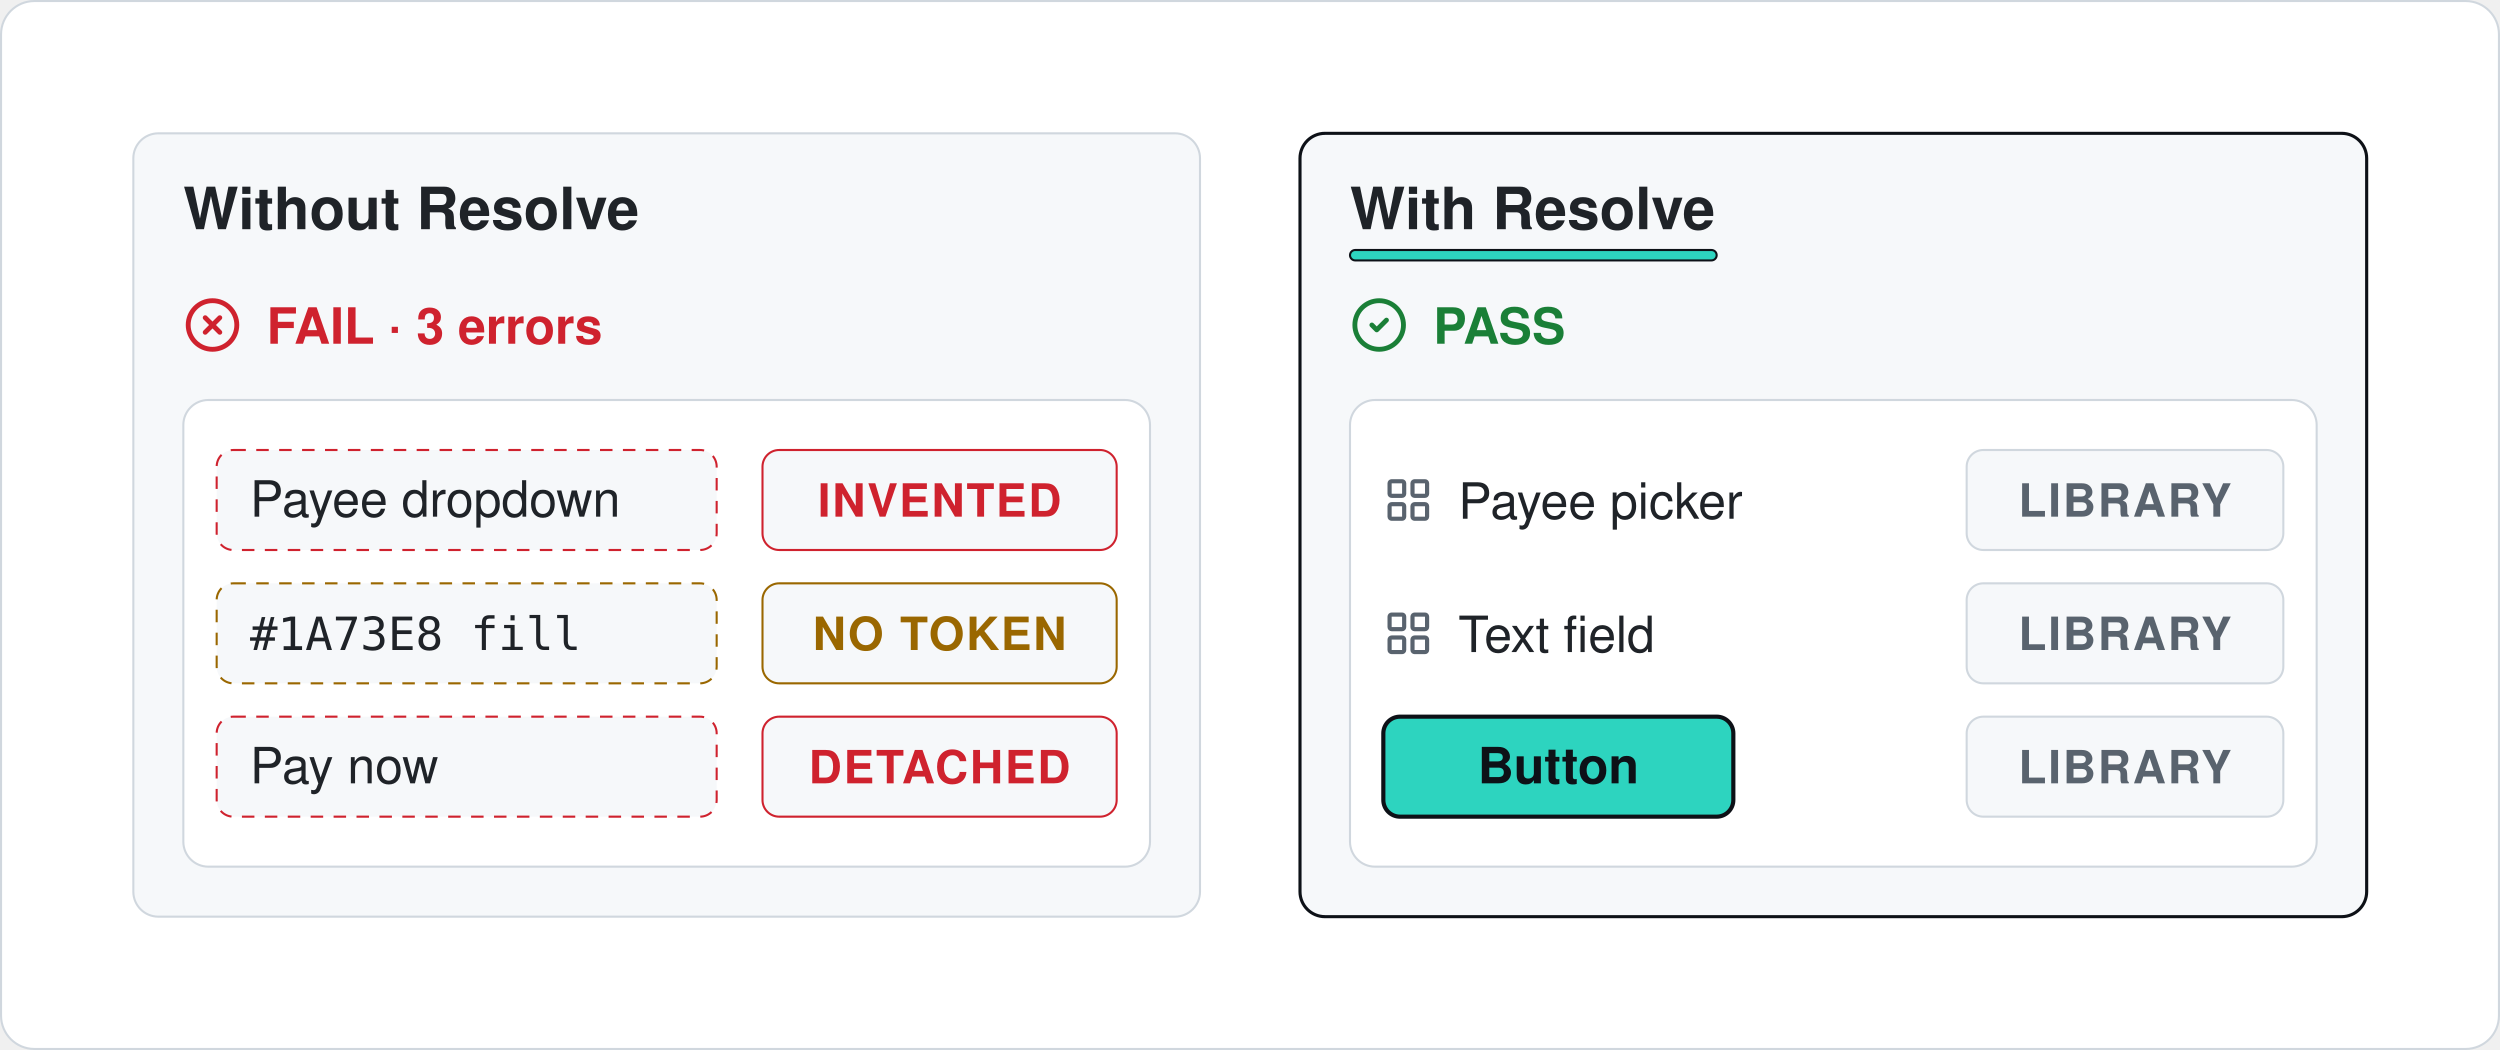
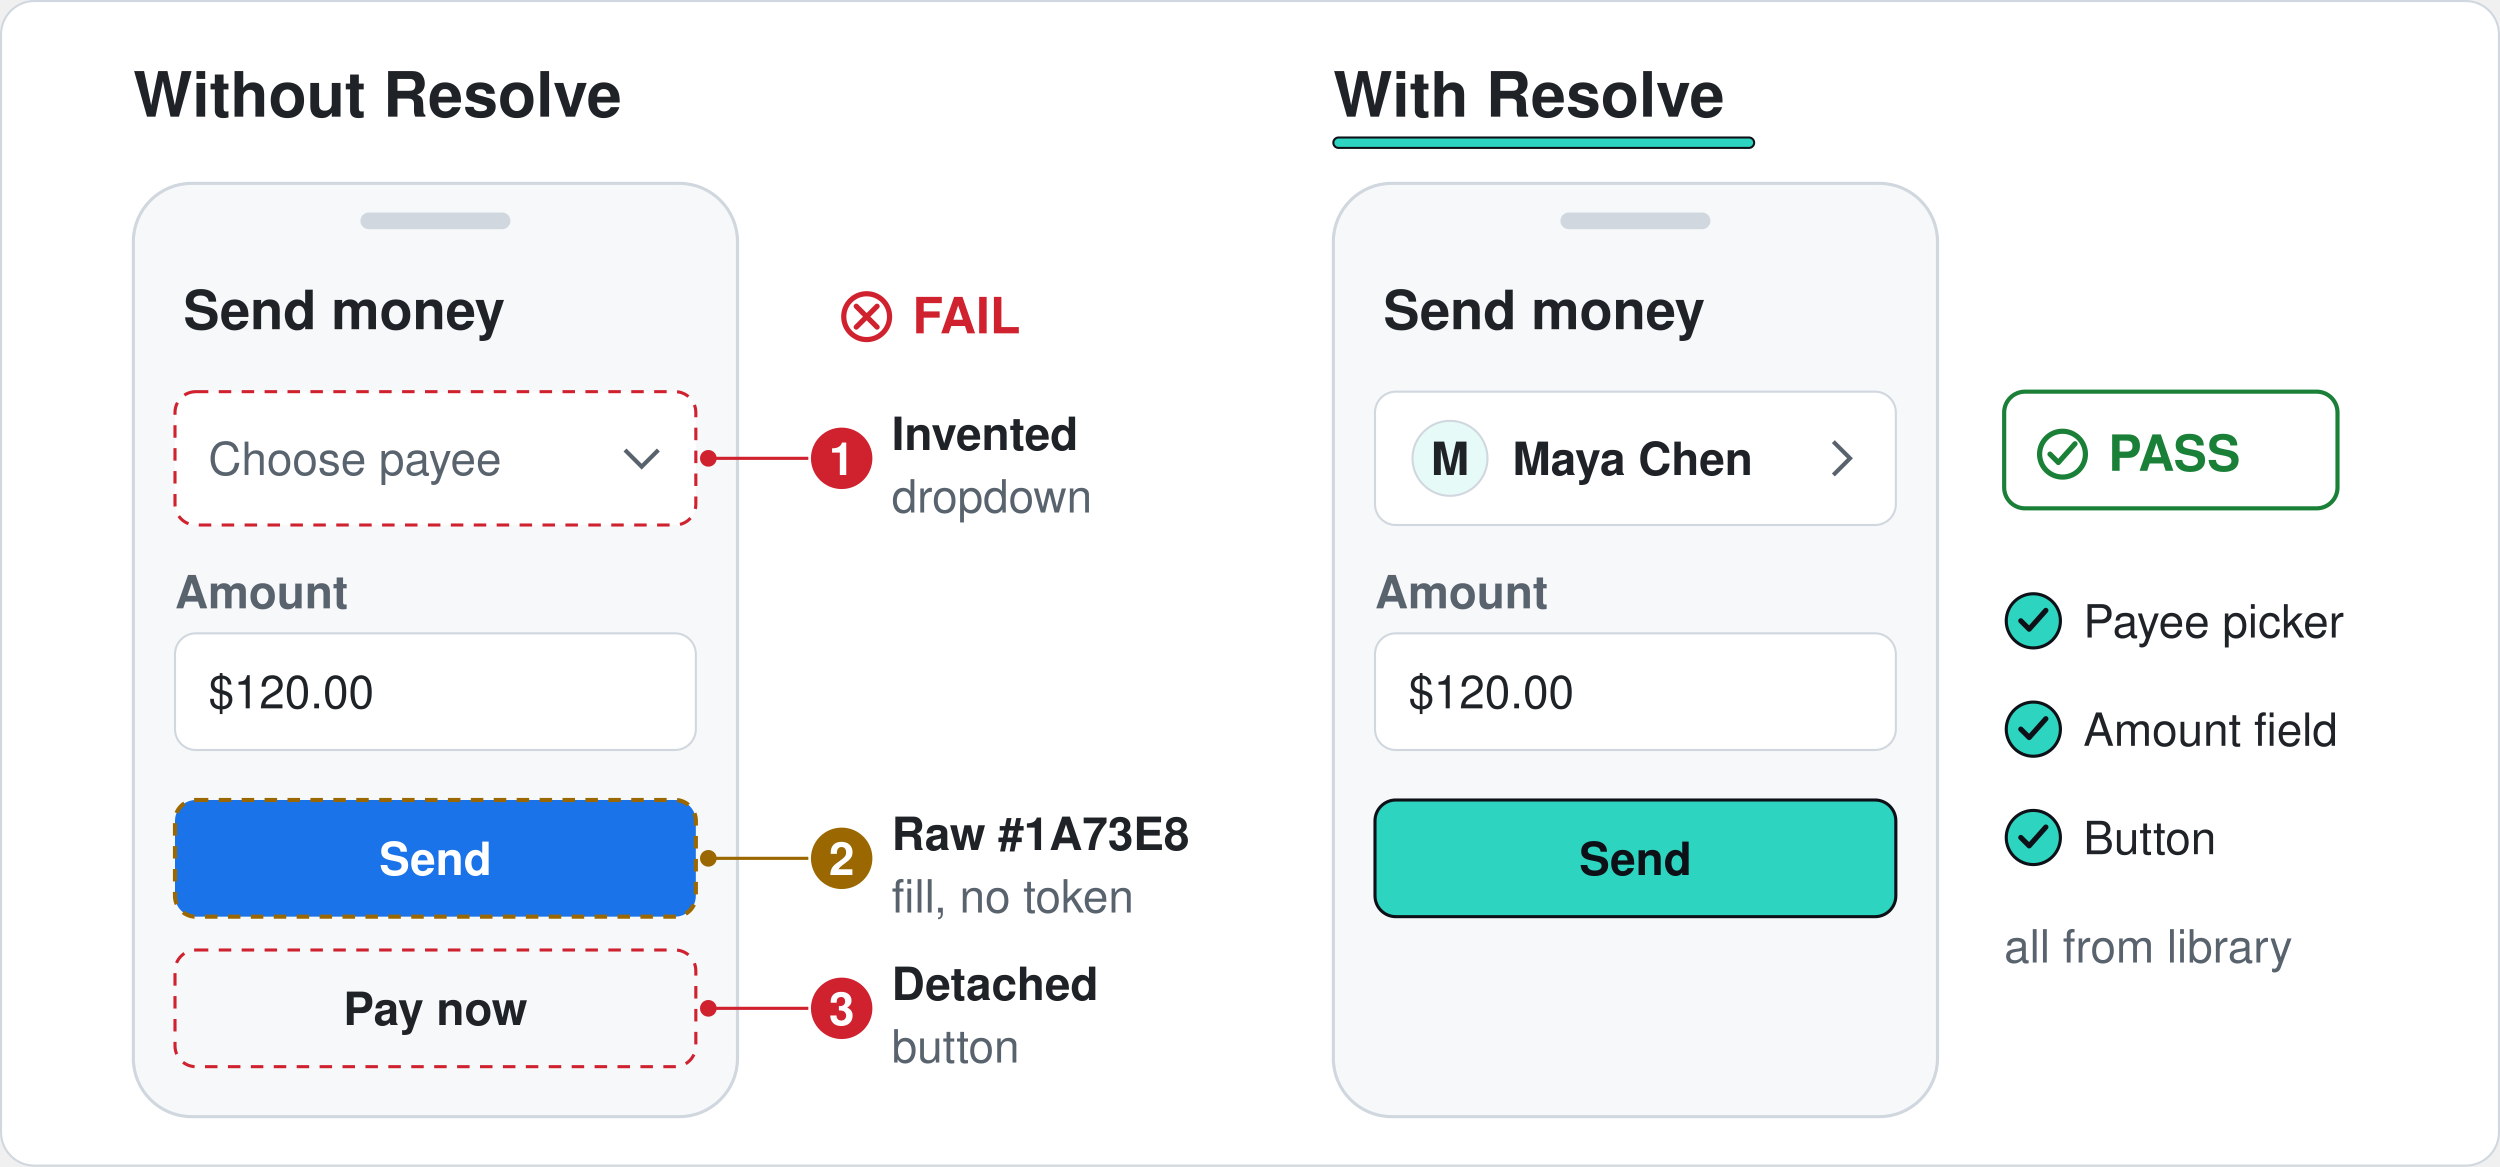
- <svg xmlns="http://www.w3.org/2000/svg" width="1200" height="504" viewBox="0 0 1200 504" role="img" aria-labelledby="t d">
-   <rect x="0.5" y="0.5" width="1199" height="503" rx="16" fill="#FFFFFF" stroke="#D0D7DE" stroke-width="1" />
-   <rect x="64" y="64" width="512" height="376" rx="12" fill="#F6F8FA" stroke="#D0D7DE" stroke-width="1" />
-   <text x="88" y="110" font-family="-apple-system,'Segoe UI',Helvetica,Arial,sans-serif" font-size="28" font-weight="600" fill="#1F2328" text-anchor="start">Without Resolve</text>
-   <g transform="translate(88 142) scale(1.166667)" fill="none" stroke="#CF222E" stroke-width="2" stroke-linecap="round" stroke-linejoin="round">
-     <circle cx="12" cy="12" r="10" />
-     <path d="m15 9-6 6" />
-     <path d="m9 9 6 6" />
+ <svg xmlns="http://www.w3.org/2000/svg" width="1200" height="560" viewBox="0 0 1200 560" role="img" aria-labelledby="t d">
+   <rect x="0.5" y="0.5" width="1199" height="559" rx="16" fill="#FFFFFF" stroke="#D0D7DE" stroke-width="1" />
+   <text x="64" y="56" font-family="-apple-system,'Segoe UI',Helvetica,Arial,sans-serif" font-size="30" font-weight="600" fill="#1F2328" text-anchor="start">Without Resolve</text>
+   <g>
+     <rect x="64" y="88" width="290" height="448" rx="28" fill="#F6F8FA" stroke="#D0D7DE" stroke-width="1.5" />
+     <rect x="173.0" y="102" width="72" height="8" rx="4" fill="#D0D7DE" />
+     <text x="88" y="158" font-family="-apple-system,'Segoe UI',Helvetica,Arial,sans-serif" font-size="26" font-weight="700" fill="#1F2328" text-anchor="start">Send money</text>
  </g>
-   <text x="128" y="165" font-family="-apple-system,'Segoe UI',Helvetica,Arial,sans-serif" font-size="24" font-weight="600" fill="#CF222E" text-anchor="start">FAIL · 3 errors</text>
-   <rect x="88" y="192" width="464" height="224" rx="12" fill="#FFFFFF" stroke="#D0D7DE" stroke-width="1" />
-   <rect x="104" y="216" width="240" height="48" rx="8" fill="#F6F8FA" stroke="#CF222E" stroke-width="1" stroke-dasharray="6 5" />
-   <text x="120" y="248" font-family="-apple-system,'Segoe UI',Helvetica,Arial,sans-serif" font-size="24" font-weight="400" fill="#1F2328" text-anchor="start">Payee dropdown</text>
-   <rect x="366" y="216" width="170" height="48" rx="8" fill="#F6F8FA" stroke="#CF222E" stroke-width="1" />
-   <text x="451.0" y="248" font-family="-apple-system,'Segoe UI',Helvetica,Arial,sans-serif" font-size="22" font-weight="600" fill="#CF222E" text-anchor="middle" letter-spacing="0.04em">INVENTED</text>
-   <rect x="104" y="280" width="240" height="48" rx="8" fill="#F6F8FA" stroke="#9A6700" stroke-width="1" stroke-dasharray="6 5" />
-   <text x="120" y="312" font-family="ui-monospace,SFMono-Regular,Menlo,monospace" font-size="22" font-weight="400" fill="#1F2328" text-anchor="start">#1A73E8 fill</text>
-   <rect x="366" y="280" width="170" height="48" rx="8" fill="#F6F8FA" stroke="#9A6700" stroke-width="1" />
-   <text x="451.0" y="312" font-family="-apple-system,'Segoe UI',Helvetica,Arial,sans-serif" font-size="22" font-weight="600" fill="#9A6700" text-anchor="middle" letter-spacing="0.04em">NO TOKEN</text>
-   <rect x="104" y="344" width="240" height="48" rx="8" fill="#F6F8FA" stroke="#CF222E" stroke-width="1" stroke-dasharray="6 5" />
-   <text x="120" y="376" font-family="-apple-system,'Segoe UI',Helvetica,Arial,sans-serif" font-size="24" font-weight="400" fill="#1F2328" text-anchor="start">Pay now</text>
-   <rect x="366" y="344" width="170" height="48" rx="8" fill="#F6F8FA" stroke="#CF222E" stroke-width="1" />
-   <text x="451.0" y="376" font-family="-apple-system,'Segoe UI',Helvetica,Arial,sans-serif" font-size="22" font-weight="600" fill="#CF222E" text-anchor="middle" letter-spacing="0.04em">DETACHED</text>
-   <rect x="624" y="64" width="512" height="376" rx="12" fill="#F6F8FA" stroke="#0D1117" stroke-width="1.5" />
-   <text x="648" y="110" font-family="-apple-system,'Segoe UI',Helvetica,Arial,sans-serif" font-size="28" font-weight="600" fill="#1F2328" text-anchor="start">With Resolve</text>
-   <rect x="648" y="120" width="176" height="5" rx="2.5" fill="#2DD4BF" stroke="#0D1117" stroke-width="1" />
-   <g transform="translate(648 142) scale(1.166667)" fill="none" stroke="#1A7F37" stroke-width="2" stroke-linecap="round" stroke-linejoin="round">
-     <circle cx="12" cy="12" r="10" />
-     <path d="m9 12 2 2 4-4" />
+   <g>
+     <rect x="84" y="188" width="250" height="64" rx="10" fill="#FFFFFF" stroke="#CF222E" stroke-width="1.5" stroke-dasharray="6 5" />
+     <text x="100" y="228" font-family="-apple-system,'Segoe UI',Helvetica,Arial,sans-serif" font-size="22" font-weight="400" fill="#59636E" text-anchor="start">Choose payee</text>
+     <path d="M300 216 l8 8 l8 -8" stroke="#59636E" stroke-width="2" fill="none" />
  </g>
-   <text x="688" y="165" font-family="-apple-system,'Segoe UI',Helvetica,Arial,sans-serif" font-size="24" font-weight="700" fill="#1A7F37" text-anchor="start">PASS</text>
-   <rect x="648" y="192" width="464" height="224" rx="12" fill="#FFFFFF" stroke="#D0D7DE" stroke-width="1" />
-   <g transform="translate(664 228) scale(1.0)" fill="none" stroke="#59636E" stroke-width="2" stroke-linecap="round" stroke-linejoin="round">
-     <rect width="7" height="7" x="3" y="3" rx="1" />
-     <rect width="7" height="7" x="14" y="3" rx="1" />
-     <rect width="7" height="7" x="14" y="14" rx="1" />
-     <rect width="7" height="7" x="3" y="14" rx="1" />
+   <g>
+     <text x="84" y="292" font-family="-apple-system,'Segoe UI',Helvetica,Arial,sans-serif" font-size="22" font-weight="600" fill="#59636E" text-anchor="start">Amount</text>
+     <rect x="84" y="304" width="250" height="56" rx="10" fill="#FFFFFF" stroke="#D0D7DE" stroke-width="1" />
+     <text x="100" y="340" font-family="-apple-system,'Segoe UI',Helvetica,Arial,sans-serif" font-size="22" font-weight="400" fill="#1F2328" text-anchor="start">$120.00</text>
  </g>
-   <text x="700" y="249" font-family="-apple-system,'Segoe UI',Helvetica,Arial,sans-serif" font-size="24" font-weight="400" fill="#1F2328" text-anchor="start">Payee picker</text>
-   <rect x="944" y="216" width="152" height="48" rx="8" fill="#F6F8FA" stroke="#D0D7DE" stroke-width="1" />
-   <text x="1020.0" y="248" font-family="-apple-system,'Segoe UI',Helvetica,Arial,sans-serif" font-size="22" font-weight="600" fill="#59636E" text-anchor="middle" letter-spacing="0.04em">LIBRARY</text>
-   <g transform="translate(664 292) scale(1.0)" fill="none" stroke="#59636E" stroke-width="2" stroke-linecap="round" stroke-linejoin="round">
-     <rect width="7" height="7" x="3" y="3" rx="1" />
-     <rect width="7" height="7" x="14" y="3" rx="1" />
-     <rect width="7" height="7" x="14" y="14" rx="1" />
-     <rect width="7" height="7" x="3" y="14" rx="1" />
+   <g>
+     <rect x="84" y="384" width="250" height="56" rx="10" fill="#1A73E8" stroke="#9A6700" stroke-width="2" stroke-dasharray="6 5" />
+     <text x="209.0" y="420" font-family="-apple-system,'Segoe UI',Helvetica,Arial,sans-serif" font-size="22" font-weight="700" fill="#FFFFFF" text-anchor="middle">Send</text>
  </g>
-   <text x="700" y="313" font-family="-apple-system,'Segoe UI',Helvetica,Arial,sans-serif" font-size="24" font-weight="400" fill="#1F2328" text-anchor="start">Text field</text>
-   <rect x="944" y="280" width="152" height="48" rx="8" fill="#F6F8FA" stroke="#D0D7DE" stroke-width="1" />
-   <text x="1020.0" y="312" font-family="-apple-system,'Segoe UI',Helvetica,Arial,sans-serif" font-size="22" font-weight="600" fill="#59636E" text-anchor="middle" letter-spacing="0.04em">LIBRARY</text>
-   <rect x="664" y="344" width="168" height="48" rx="8" fill="#2DD4BF" stroke="#0D1117" stroke-width="2" />
-   <text x="748" y="376" font-family="-apple-system,'Segoe UI',Helvetica,Arial,sans-serif" font-size="24" font-weight="600" fill="#0D1117" text-anchor="middle">Button</text>
-   <rect x="944" y="344" width="152" height="48" rx="8" fill="#F6F8FA" stroke="#D0D7DE" stroke-width="1" />
-   <text x="1020.0" y="376" font-family="-apple-system,'Segoe UI',Helvetica,Arial,sans-serif" font-size="22" font-weight="600" fill="#59636E" text-anchor="middle" letter-spacing="0.04em">LIBRARY</text>
+   <g>
+     <rect x="84" y="456" width="250" height="56" rx="10" fill="#F6F8FA" stroke="#CF222E" stroke-width="1.5" stroke-dasharray="6 5" />
+     <text x="209.0" y="492" font-family="-apple-system,'Segoe UI',Helvetica,Arial,sans-serif" font-size="22" font-weight="700" fill="#1F2328" text-anchor="middle">Pay now</text>
+   </g>
+   <path d="M388 220 L340 220" stroke="#CF222E" stroke-width="1.5" fill="none" />
+   <circle cx="340" cy="220" r="4" fill="#CF222E" />
+   <g>
+     <circle cx="404" cy="220" r="14" fill="#CF222E" stroke="#CF222E" stroke-width="1.5" />
+     <text x="404" y="228" font-family="-apple-system,'Segoe UI',Helvetica,Arial,sans-serif" font-size="22" font-weight="700" fill="#FFFFFF" text-anchor="middle">1</text>
+   </g>
+   <text x="428" y="216" font-family="-apple-system,'Segoe UI',Helvetica,Arial,sans-serif" font-size="22" font-weight="600" fill="#1F2328" text-anchor="start">Invented</text>
+   <text x="428" y="246" font-family="-apple-system,'Segoe UI',Helvetica,Arial,sans-serif" font-size="22" font-weight="400" fill="#59636E" text-anchor="start">dropdown</text>
+   <path d="M388 412 L340 412" stroke="#9A6700" stroke-width="1.5" fill="none" />
+   <circle cx="340" cy="412" r="4" fill="#9A6700" />
+   <g>
+     <circle cx="404" cy="412" r="14" fill="#9A6700" stroke="#9A6700" stroke-width="1.5" />
+     <text x="404" y="420" font-family="-apple-system,'Segoe UI',Helvetica,Arial,sans-serif" font-size="22" font-weight="700" fill="#FFFFFF" text-anchor="middle">2</text>
+   </g>
+   <text x="428" y="408" font-family="-apple-system,'Segoe UI',Helvetica,Arial,sans-serif" font-size="22" font-weight="600" fill="#1F2328" text-anchor="start">Raw #1A73E8</text>
+   <text x="428" y="438" font-family="-apple-system,'Segoe UI',Helvetica,Arial,sans-serif" font-size="22" font-weight="400" fill="#59636E" text-anchor="start">fill, no token</text>
+   <path d="M388 484 L340 484" stroke="#CF222E" stroke-width="1.5" fill="none" />
+   <circle cx="340" cy="484" r="4" fill="#CF222E" />
+   <g>
+     <circle cx="404" cy="484" r="14" fill="#CF222E" stroke="#CF222E" stroke-width="1.5" />
+     <text x="404" y="492" font-family="-apple-system,'Segoe UI',Helvetica,Arial,sans-serif" font-size="22" font-weight="700" fill="#FFFFFF" text-anchor="middle">3</text>
+   </g>
+   <text x="428" y="480" font-family="-apple-system,'Segoe UI',Helvetica,Arial,sans-serif" font-size="22" font-weight="600" fill="#1F2328" text-anchor="start">Detached</text>
+   <text x="428" y="510" font-family="-apple-system,'Segoe UI',Helvetica,Arial,sans-serif" font-size="22" font-weight="400" fill="#59636E" text-anchor="start">button</text>
+   <g fill="none" stroke="#CF222E" stroke-width="2.5" stroke-linecap="round">
+     <circle cx="416" cy="152" r="11" />
+     <path d="M411 147 l10 10 M421 147 l-10 10" />
+   </g>
+   <text x="438" y="160" font-family="-apple-system,'Segoe UI',Helvetica,Arial,sans-serif" font-size="24" font-weight="700" fill="#CF222E" text-anchor="start">FAIL</text>
+   <text x="640" y="56" font-family="-apple-system,'Segoe UI',Helvetica,Arial,sans-serif" font-size="30" font-weight="600" fill="#1F2328" text-anchor="start">With Resolve</text>
+   <rect x="640" y="66" width="202" height="5" rx="2.5" fill="#2DD4BF" stroke="#0D1117" stroke-width="1" />
+   <g>
+     <rect x="640" y="88" width="290" height="448" rx="28" fill="#F6F8FA" stroke="#D0D7DE" stroke-width="1.5" />
+     <rect x="749.0" y="102" width="72" height="8" rx="4" fill="#D0D7DE" />
+     <text x="664" y="158" font-family="-apple-system,'Segoe UI',Helvetica,Arial,sans-serif" font-size="26" font-weight="700" fill="#1F2328" text-anchor="start">Send money</text>
+   </g>
+   <g>
+     <rect x="660" y="188" width="250" height="64" rx="10" fill="#FFFFFF" stroke="#D0D7DE" stroke-width="1" />
+     <circle cx="696" cy="220" r="18" fill="#E6FAF7" stroke="#D0D7DE" />
+     <text x="696" y="228" font-family="-apple-system,'Segoe UI',Helvetica,Arial,sans-serif" font-size="22" font-weight="700" fill="#1F2328" text-anchor="middle">M</text>
+     <text x="726" y="228" font-family="-apple-system,'Segoe UI',Helvetica,Arial,sans-serif" font-size="22" font-weight="600" fill="#1F2328" text-anchor="start">Maya Chen</text>
+     <path d="M880 212 l8 8 l-8 8" stroke="#59636E" stroke-width="2" fill="none" />
+   </g>
+   <g>
+     <text x="660" y="292" font-family="-apple-system,'Segoe UI',Helvetica,Arial,sans-serif" font-size="22" font-weight="600" fill="#59636E" text-anchor="start">Amount</text>
+     <rect x="660" y="304" width="250" height="56" rx="10" fill="#FFFFFF" stroke="#D0D7DE" stroke-width="1" />
+     <text x="676" y="340" font-family="-apple-system,'Segoe UI',Helvetica,Arial,sans-serif" font-size="22" font-weight="400" fill="#1F2328" text-anchor="start">$120.00</text>
+   </g>
+   <g>
+     <rect x="660" y="384" width="250" height="56" rx="10" fill="#2DD4BF" stroke="#0D1117" stroke-width="1.5" />
+     <text x="785.0" y="420" font-family="-apple-system,'Segoe UI',Helvetica,Arial,sans-serif" font-size="22" font-weight="700" fill="#0D1117" text-anchor="middle">Send</text>
+   </g>
+   <rect x="962" y="188" width="160" height="56" rx="10" fill="#FFFFFF" stroke="#1A7F37" stroke-width="2" />
+   <g fill="none" stroke="#1A7F37" stroke-width="2.5" stroke-linecap="round" stroke-linejoin="round">
+     <circle cx="990" cy="218" r="11" />
+     <path d="M984 218 l4 4 l8 -9" />
+   </g>
+   <text x="1012" y="226" font-family="-apple-system,'Segoe UI',Helvetica,Arial,sans-serif" font-size="24" font-weight="700" fill="#1A7F37" text-anchor="start">PASS</text>
+   <g>
+     <circle cx="976" cy="298" r="13" fill="#2DD4BF" stroke="#0D1117" stroke-width="1.5" />
+     <path d="M970 298 l4 4 l8 -9" stroke="#0D1117" stroke-width="2.5" fill="none" stroke-linecap="round" stroke-linejoin="round" />
+   </g>
+   <text x="1000" y="306" font-family="-apple-system,'Segoe UI',Helvetica,Arial,sans-serif" font-size="22" font-weight="400" fill="#1F2328" text-anchor="start">Payee picker</text>
+   <g>
+     <circle cx="976" cy="350" r="13" fill="#2DD4BF" stroke="#0D1117" stroke-width="1.5" />
+     <path d="M970 350 l4 4 l8 -9" stroke="#0D1117" stroke-width="2.5" fill="none" stroke-linecap="round" stroke-linejoin="round" />
+   </g>
+   <text x="1000" y="358" font-family="-apple-system,'Segoe UI',Helvetica,Arial,sans-serif" font-size="22" font-weight="400" fill="#1F2328" text-anchor="start">Amount field</text>
+   <g>
+     <circle cx="976" cy="402" r="13" fill="#2DD4BF" stroke="#0D1117" stroke-width="1.5" />
+     <path d="M970 402 l4 4 l8 -9" stroke="#0D1117" stroke-width="2.5" fill="none" stroke-linecap="round" stroke-linejoin="round" />
+   </g>
+   <text x="1000" y="410" font-family="-apple-system,'Segoe UI',Helvetica,Arial,sans-serif" font-size="22" font-weight="400" fill="#1F2328" text-anchor="start">Button</text>
+   <text x="962" y="462" font-family="-apple-system,'Segoe UI',Helvetica,Arial,sans-serif" font-size="22" font-weight="400" fill="#59636E" text-anchor="start">all from library</text>
</svg>
